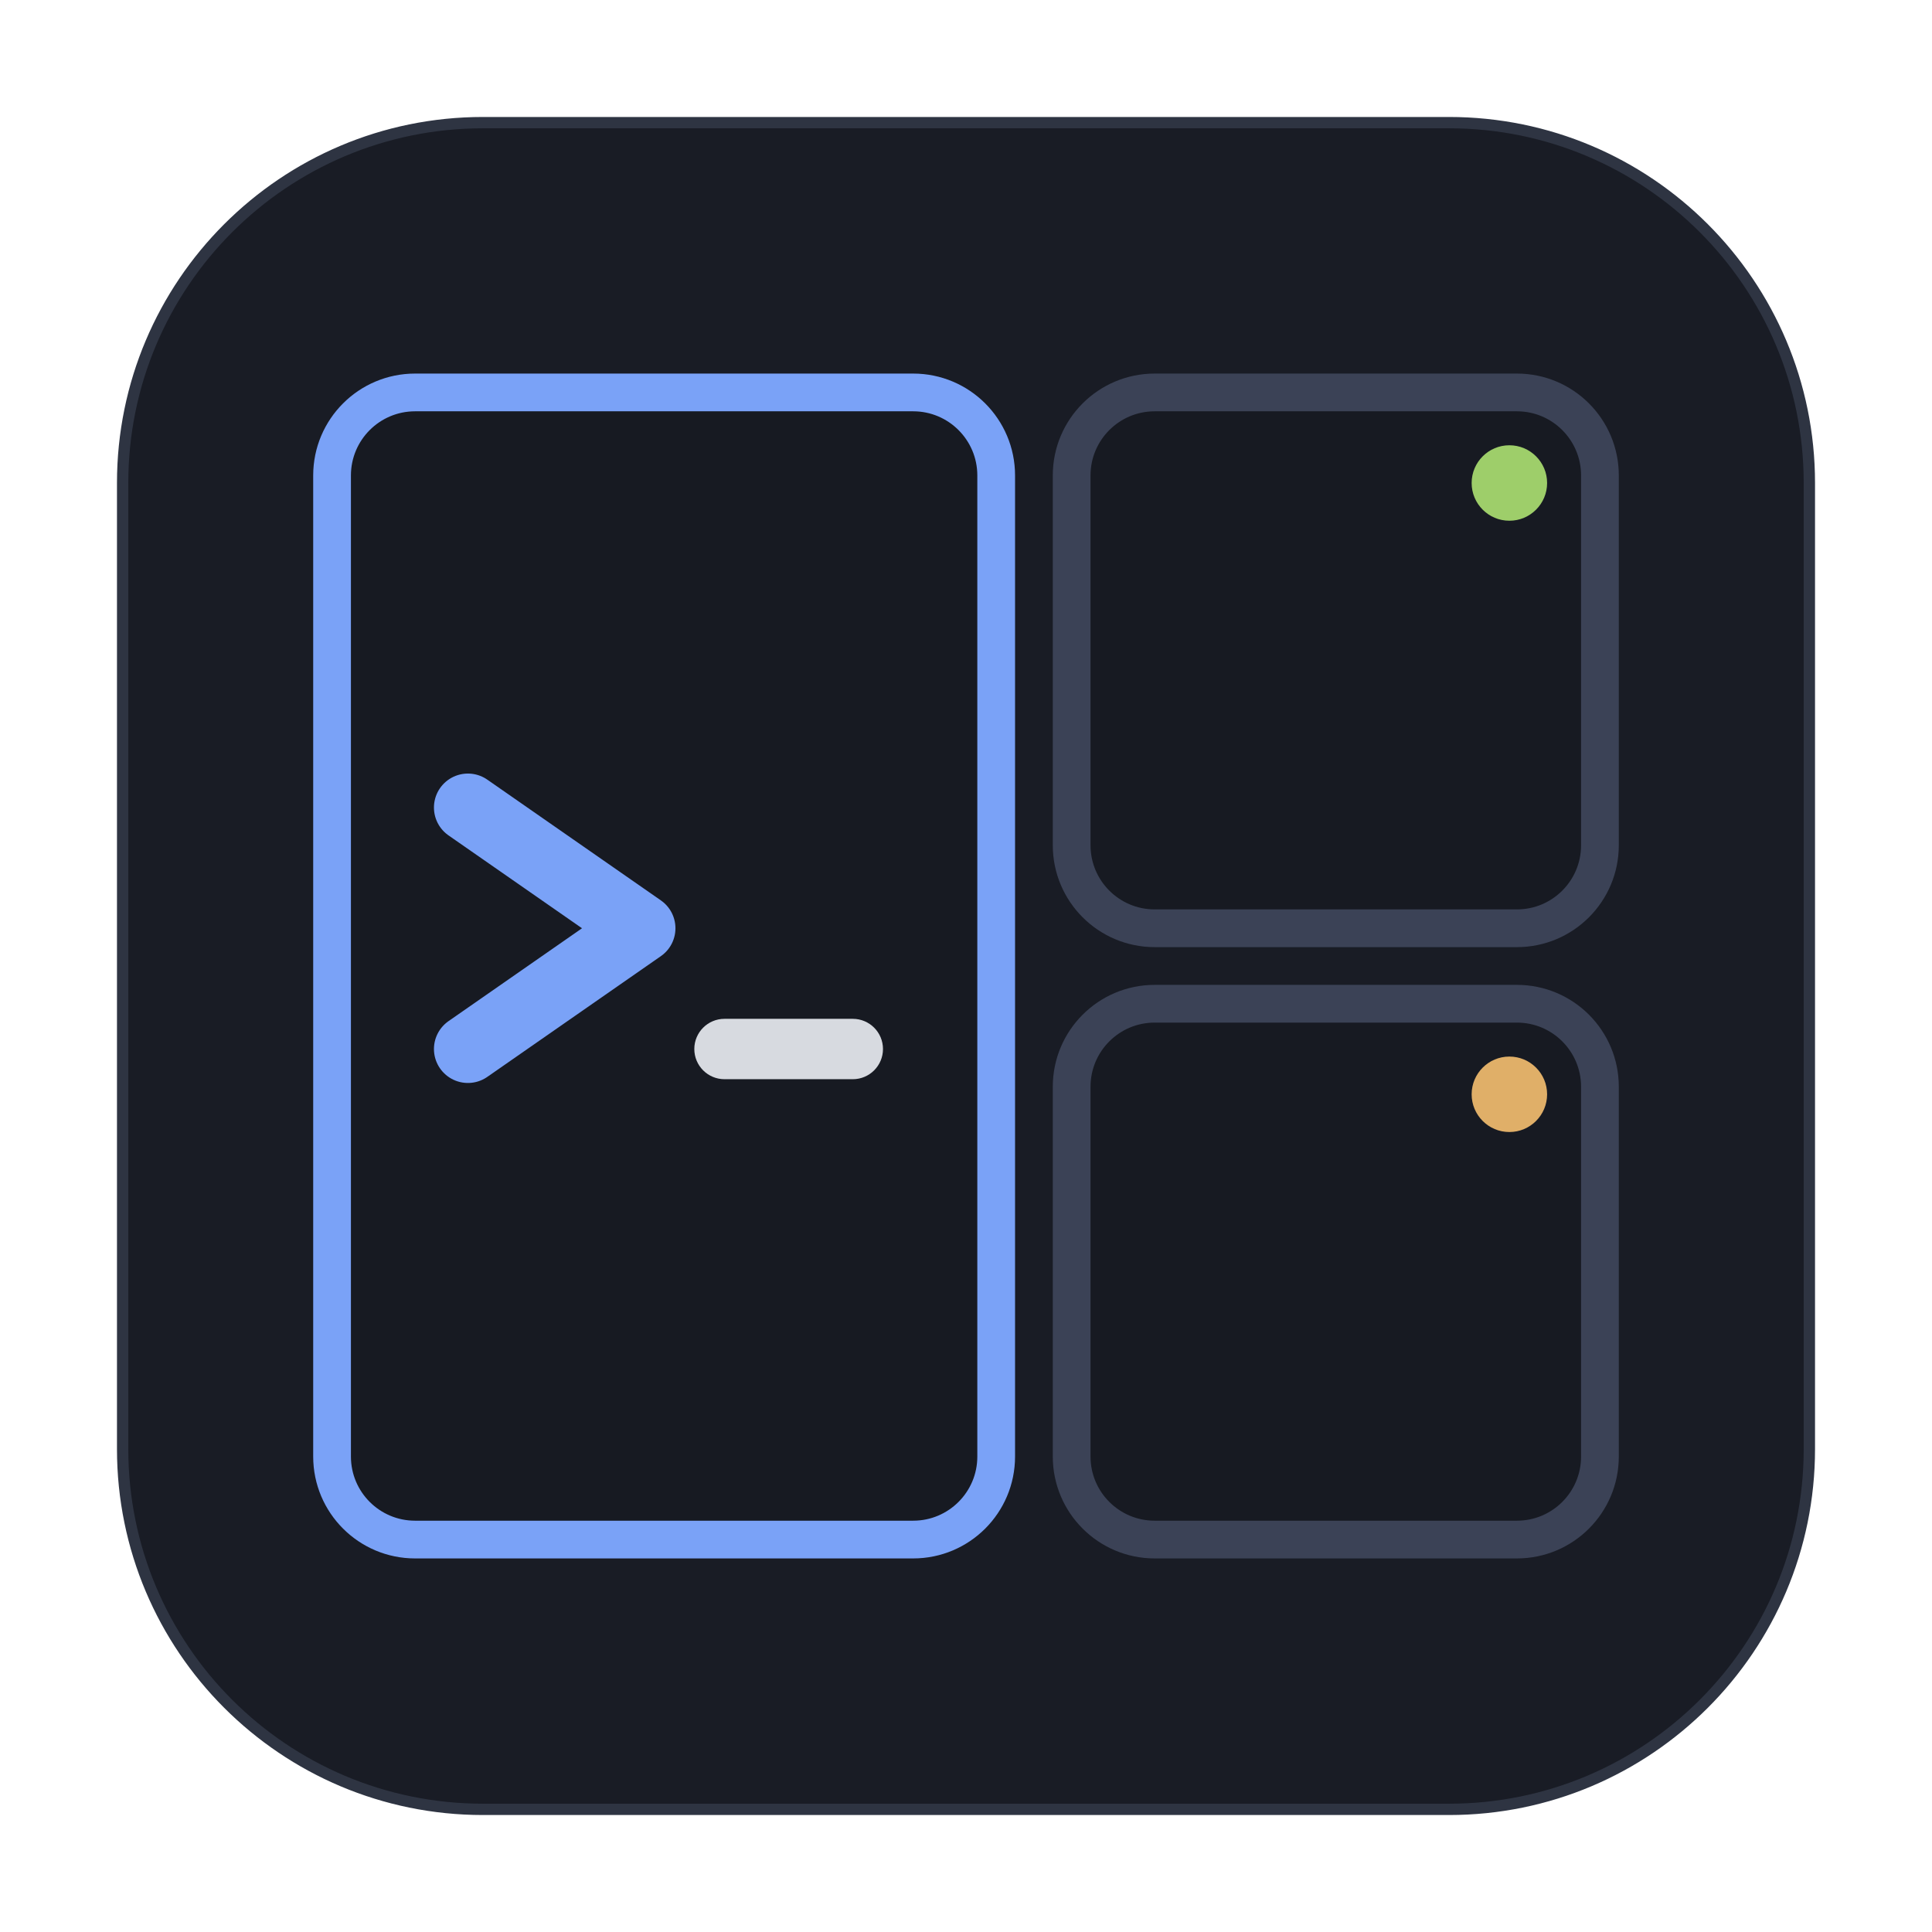
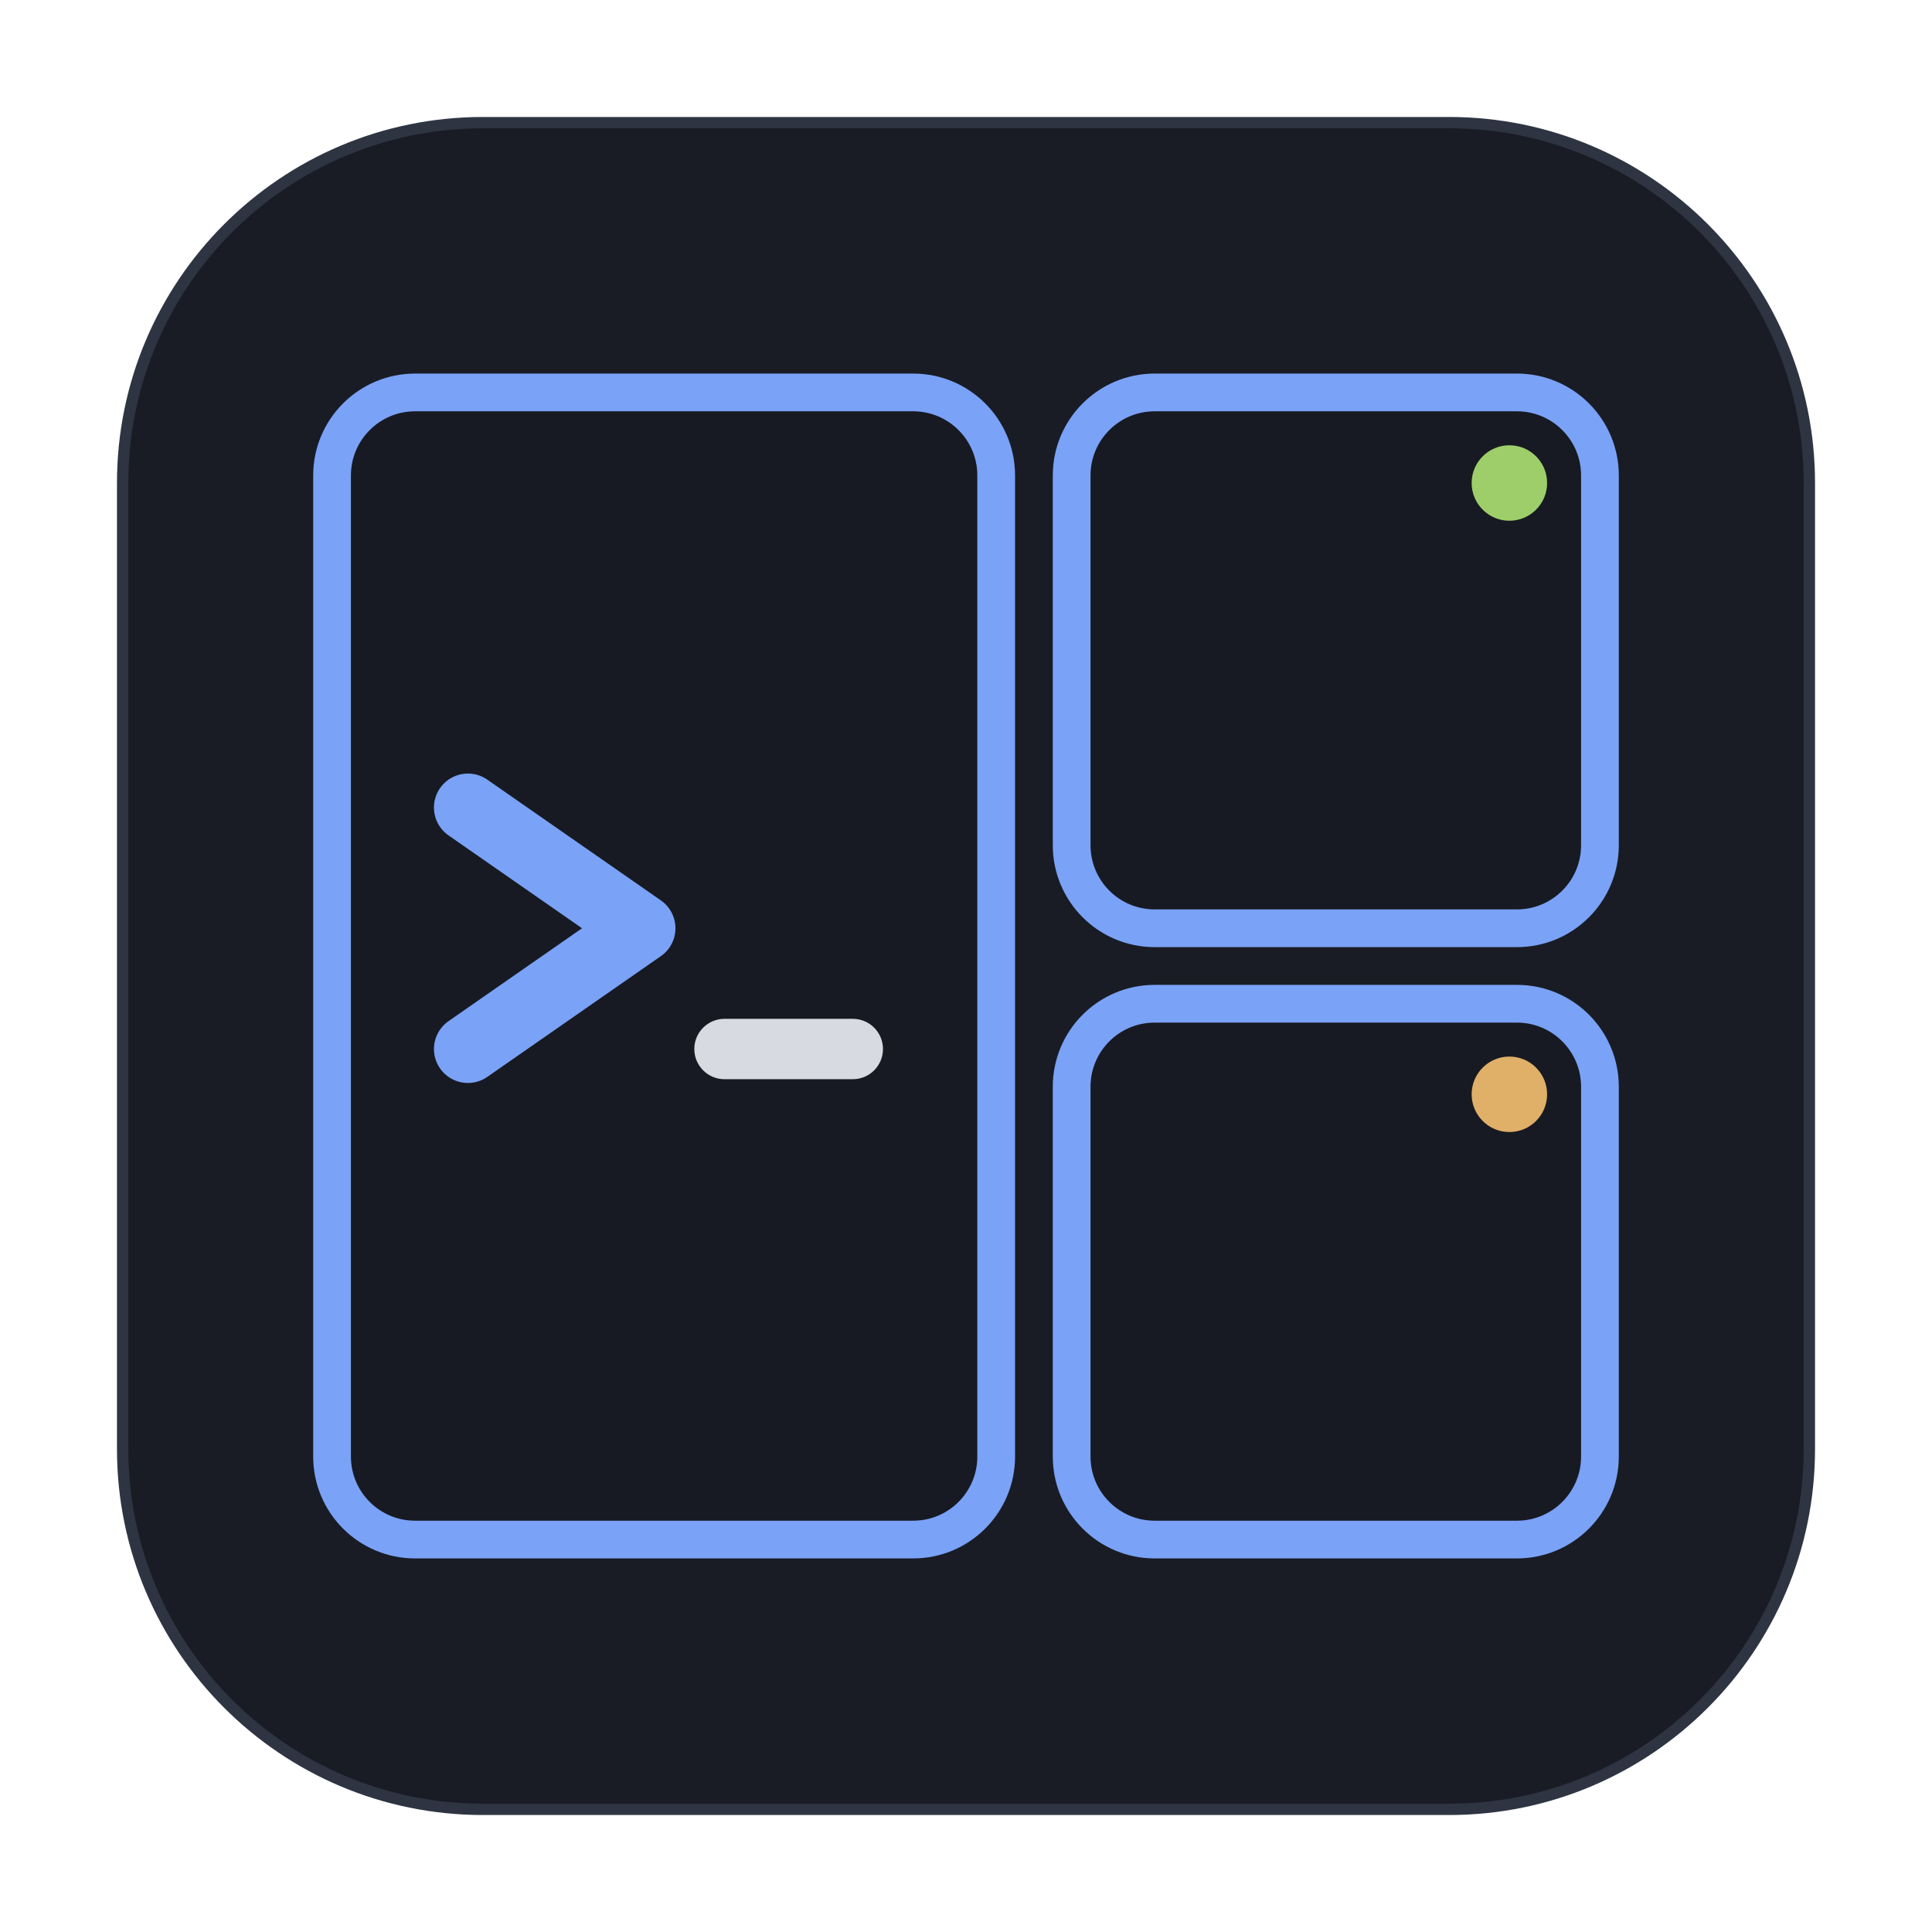
<svg xmlns="http://www.w3.org/2000/svg" width="512" height="512" viewBox="0 0 512 512">
  <rect x="32" y="32" width="448" height="448" rx="96" fill="#191c25" />
  <rect x="32.5" y="32.5" width="447" height="447" rx="95.5" fill="none" stroke="#2e3442" stroke-width="3" />
  <rect x="88" y="104" width="176" height="304" rx="22" fill="#171a22" stroke="#7aa2f7" stroke-width="10" />
-   <rect x="284" y="104" width="140" height="142" rx="22" fill="#171a22" stroke="#3b4256" stroke-width="10" />
-   <rect x="284" y="266" width="140" height="142" rx="22" fill="#171a22" stroke="#3b4256" stroke-width="10" />
+   <rect x="284" y="104" width="140" height="142" rx="22" fill="#171a22" stroke="#7aa2f7" stroke-width="10" />
+   <rect x="284" y="266" width="140" height="142" rx="22" fill="#171a22" stroke="#7aa2f7" stroke-width="10" />
  <path d="M124 214 L170 246 L124 278" fill="none" stroke="#7aa2f7" stroke-width="18" stroke-linecap="round" stroke-linejoin="round" />
  <rect x="184" y="270" width="50" height="16" rx="8" fill="#d7dae0" />
  <circle cx="400" cy="128" r="10" fill="#9ece6a" />
  <circle cx="400" cy="290" r="10" fill="#e0af68" />
</svg>
